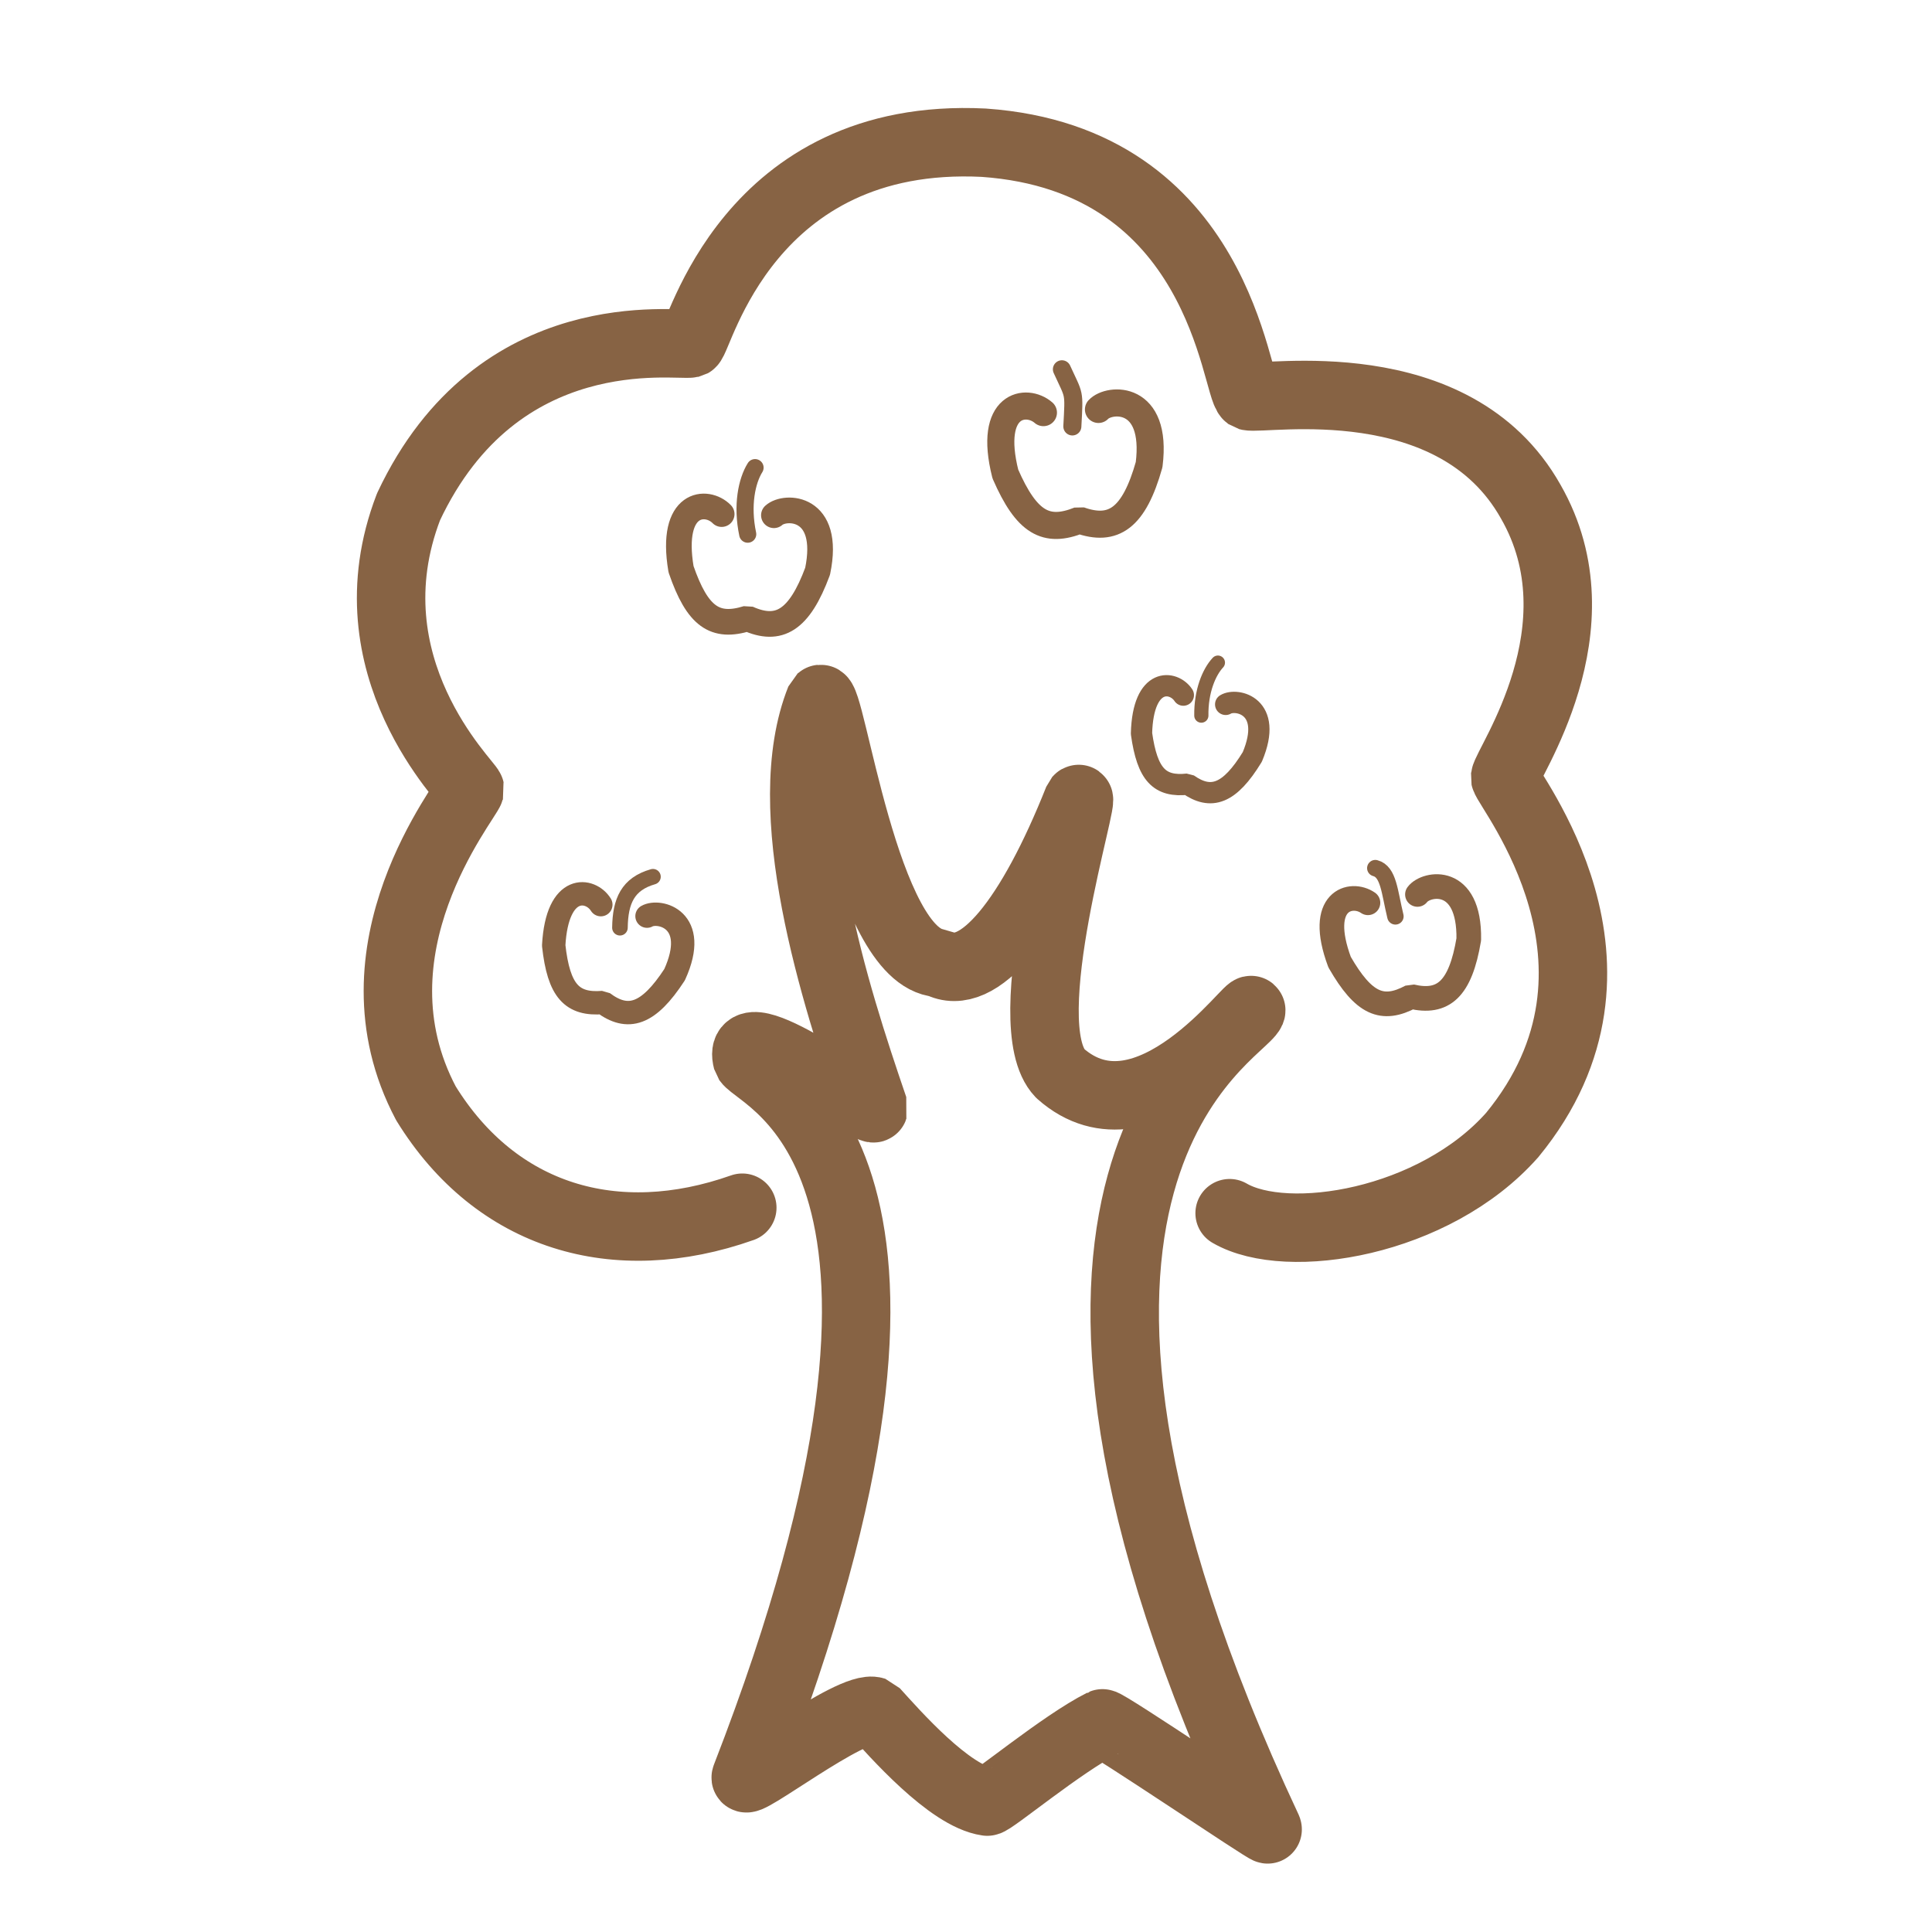
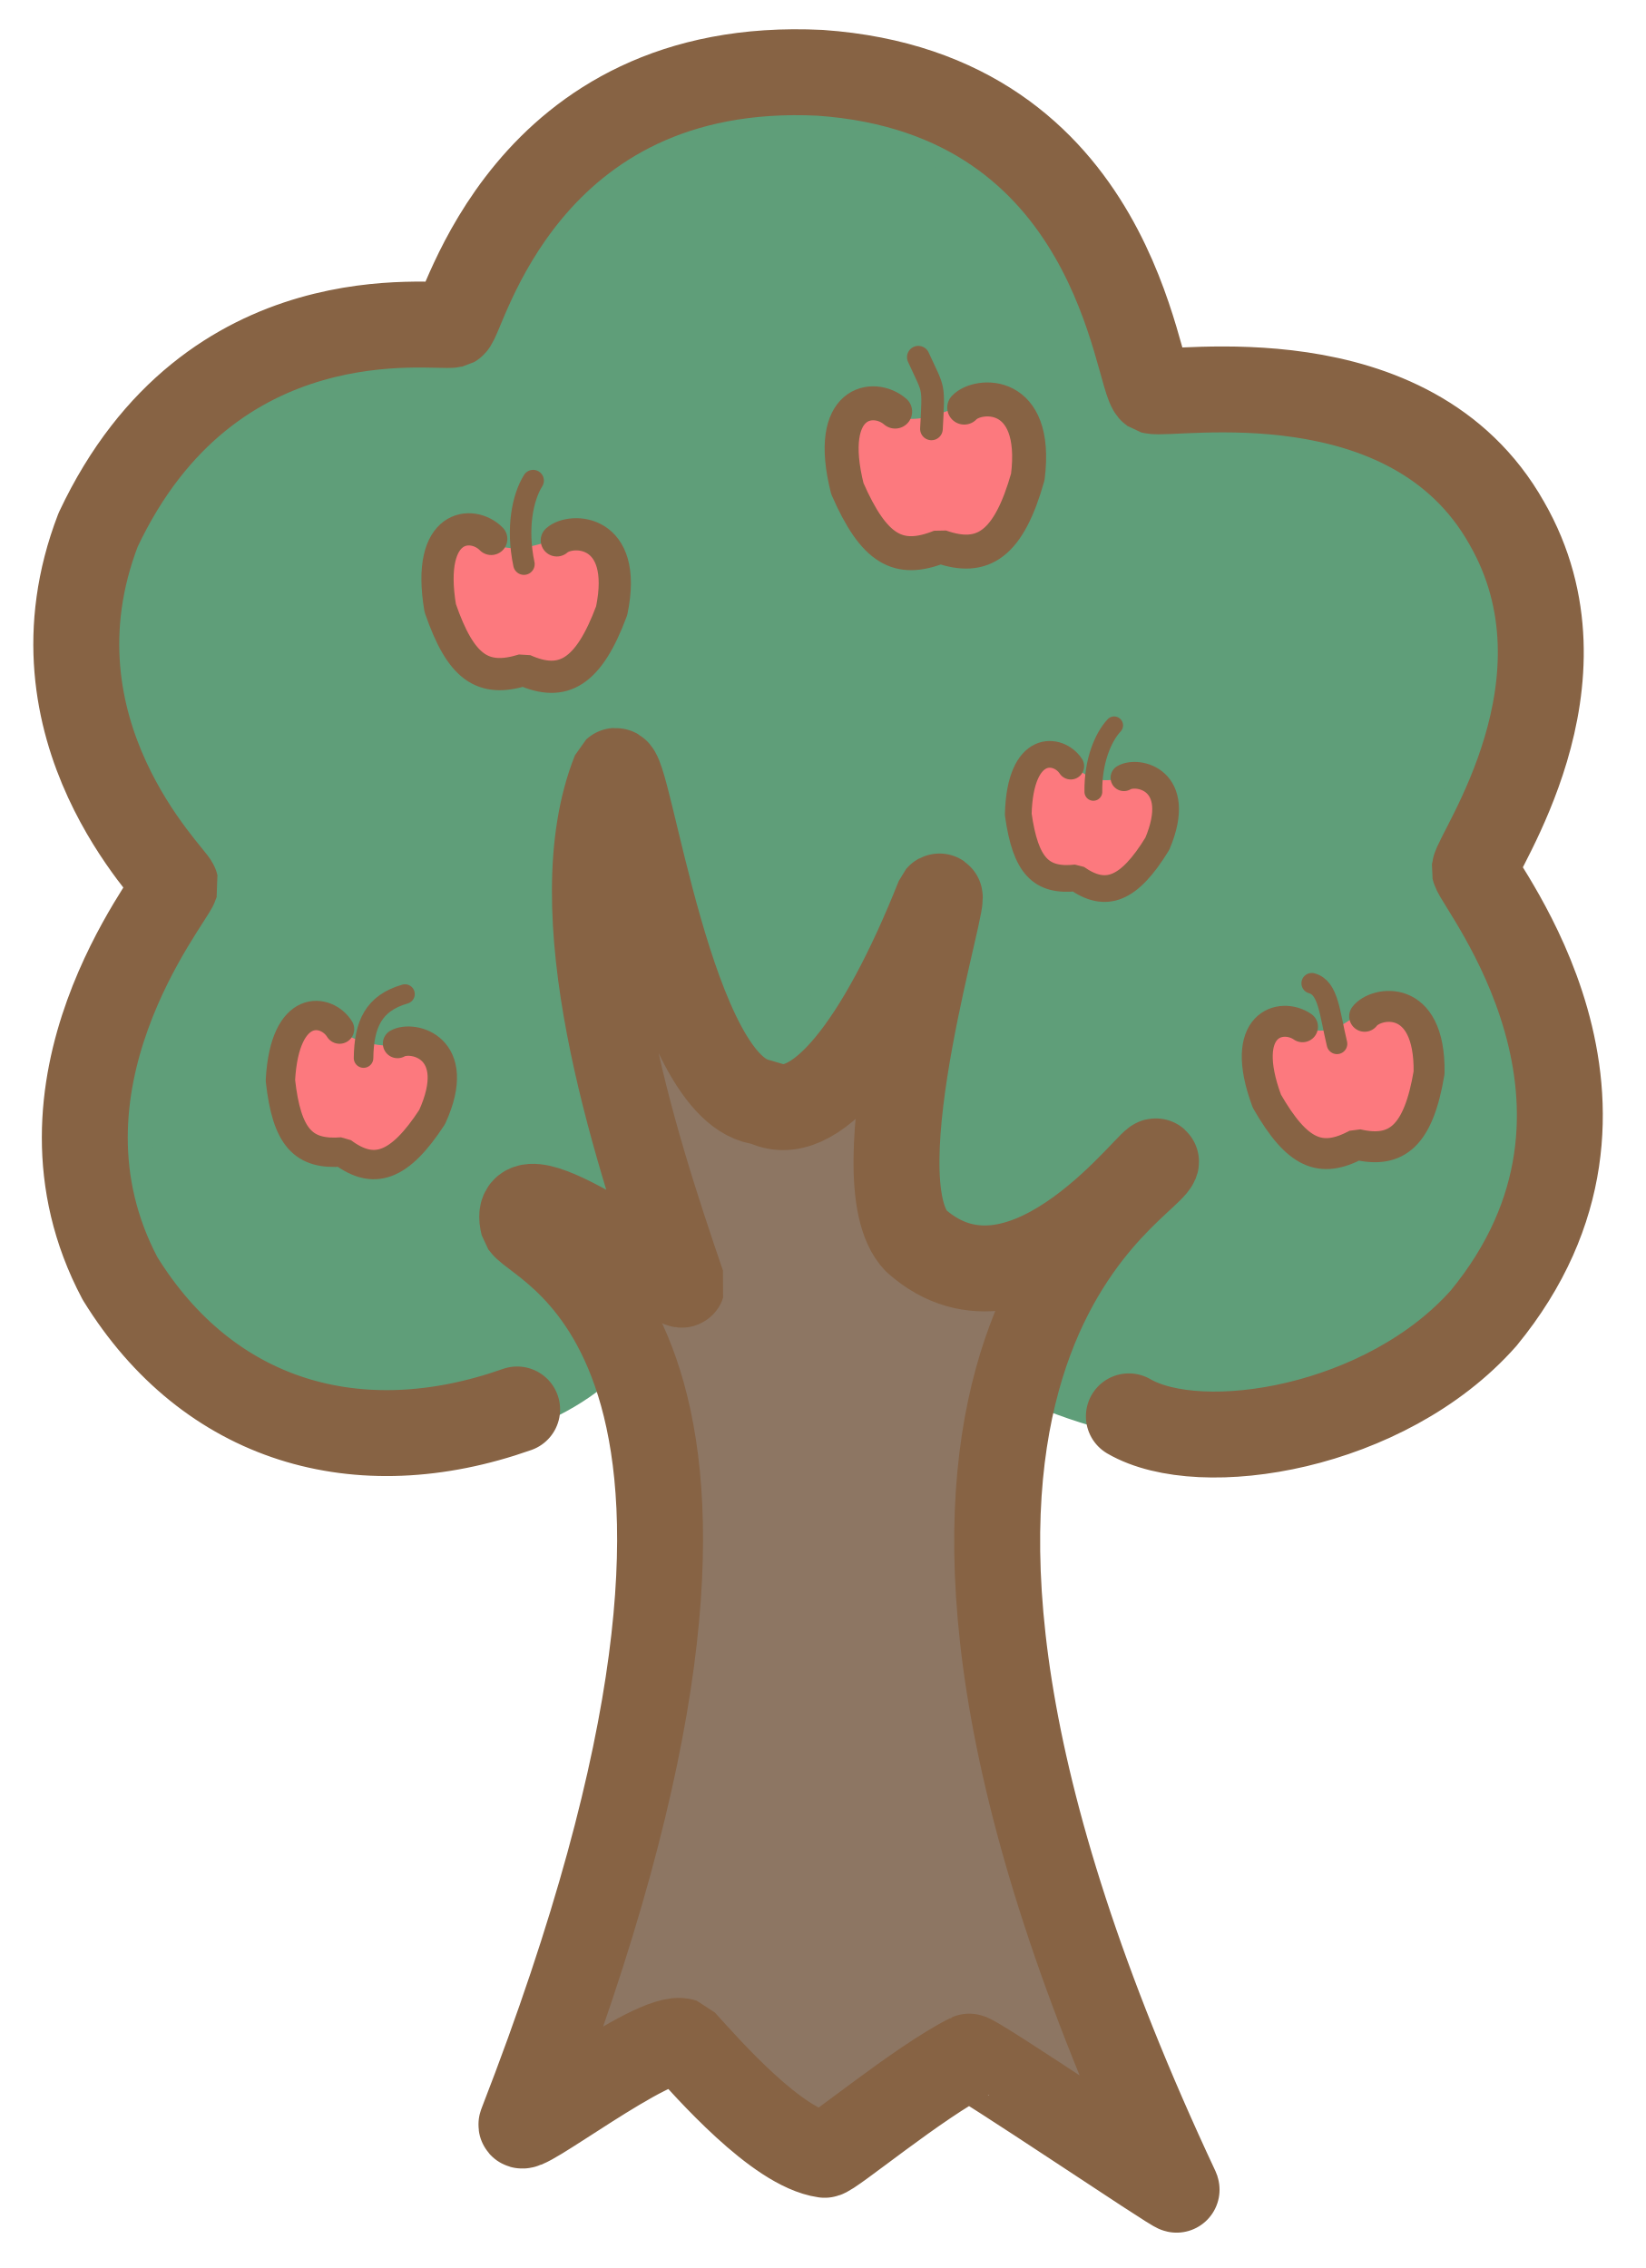
- <svg xmlns="http://www.w3.org/2000/svg" width="1123pt" height="1129pt" viewBox="0 0 1123 1129">
+ <svg xmlns="http://www.w3.org/2000/svg" width="766pt" height="1056pt" viewBox="0 0 766 1056">
  <defs />
-   <path id="shape0" transform="translate(435.751, 408.4373)" fill="none" stroke="#876344" stroke-width="40" stroke-linecap="round" stroke-linejoin="bevel" d="M0.895 211.2C10.014 224.036 139.938 269.834 0.141 629.84C-3.434 638.092 61.938 587.124 75.271 591.568C86.695 604.126 119.019 641.194 141.162 644.357C143.752 644.727 185.08 610.332 208.468 598.638C210.299 597.722 305.558 662.179 305.043 660.571C126.106 278.66 289.253 196.576 295.381 182.26C297.266 174.494 234.678 264.055 183.77 218.836C156.235 190 200.078 51.984 194.234 58.676C166.614 128.202 136.031 166.616 112.788 154.263C69.541 150.959 49.708 -5.243 43.503 0.136C17.488 65.174 51.962 172.04 74.894 239.103C73.788 242.441 -6.903 181.301 0.895 211.2Z" />
-   <path id="shape1" transform="translate(228.5404, 83.11268)" fill="none" stroke="#876344" stroke-width="40" stroke-linecap="round" stroke-linejoin="bevel" d="M205.221 622.636C131.163 648.808 61.429 628.235 20.366 561.645C-27.358 471.492 44.059 385.365 46.195 378.295C45.305 374.382 -25.868 306.766 10.186 213.045C62.529 101.715 166.981 119.375 175.339 117.552C180.183 114.826 208.033 -6.625 346.336 0.284C485.154 10.009 493.167 142.899 500.837 148.378C510.161 150.836 621.036 130.276 665.896 209.934C708.469 283.98 651.933 363.165 650.908 371.225C652.546 378.688 736.575 480.924 655.15 580.121C609.619 631.584 523.595 645.367 489.997 625.841" />
-   <path id="shape2" transform="translate(396.7028, 295.9595)" fill="none" stroke="#876344" stroke-width="15" stroke-linecap="round" stroke-linejoin="bevel" d="M25.006 4.455C16.373 -4.352 -5.449 -3.157 1.262 36.662C10.864 64.511 21.086 71.365 40.137 65.43C58.431 73.642 70.356 66.734 81.067 37.87C89.056 -0.538 62.023 -0.803 55.538 5.133" />
-   <path id="shape3" transform="translate(435.3764, 273.2699)" fill="none" stroke="#876344" stroke-width="10" stroke-linecap="round" stroke-linejoin="bevel" d="M5.844 0C1.013 7.726 -2 22.081 1.553 38.888" />
-   <path id="shape01" transform="matrix(1.051341 -0.08422003 0.08422003 1.051341 583.068 238.5486)" fill="none" stroke="#876344" stroke-width="15" stroke-linecap="round" stroke-linejoin="bevel" d="M25.006 4.455C16.373 -4.352 -5.449 -3.157 1.262 36.662C10.864 64.511 21.086 71.365 40.137 65.43C58.431 73.642 70.356 66.734 81.067 37.87C89.056 -0.538 62.023 -0.803 55.538 5.133" />
-   <path id="shape11" transform="matrix(1.051341 -0.08422003 0.08422003 1.051341 620.529 215.8039)" fill="none" stroke="#876344" stroke-width="10" stroke-linecap="round" stroke-linejoin="bevel" d="M0 0C5.712 15.821 5.919 12.037 3.238 32.015" />
-   <path id="shape02" transform="matrix(0.8883455 0.2002177 -0.2002177 0.8883455 329.7765 519.6846)" fill="none" stroke="#876344" stroke-width="15" stroke-linecap="round" stroke-linejoin="bevel" d="M25.006 4.455C16.373 -4.352 -5.449 -3.157 1.262 36.662C10.864 64.511 21.086 71.365 40.137 65.43C58.431 73.642 70.356 66.734 81.067 37.87C89.056 -0.538 62.023 -0.803 55.538 5.133" />
-   <path id="shape12" transform="matrix(0.8883455 0.2002177 -0.2002177 0.8883455 368.2876 509.3463)" fill="none" stroke="#876344" stroke-width="10" stroke-linecap="round" stroke-linejoin="bevel" d="M14.938 0C0.227 8.055 -2.086 19.765 1.467 36.572" />
-   <path id="shape03" transform="matrix(0.9432125 -0.1807767 0.1807767 0.9432125 774.9765 527.8786)" fill="none" stroke="#876344" stroke-width="15" stroke-linecap="round" stroke-linejoin="bevel" d="M25.006 4.455C16.373 -4.352 -5.449 -3.157 1.262 36.662C10.864 64.511 21.086 71.365 40.137 65.43C58.431 73.642 70.356 66.734 81.067 37.87C89.056 -0.538 62.023 -0.803 55.538 5.133" />
-   <path id="shape13" transform="matrix(0.9432125 -0.1807767 0.1807767 0.9432125 803.6687 507.3122)" fill="none" stroke="#876344" stroke-width="10" stroke-linecap="round" stroke-linejoin="bevel" d="M0 0C7.583 3.664 5.744 15.728 6.487 31.123" />
-   <path id="shape04" transform="matrix(0.8137954 0.1590709 -0.1590709 0.8137954 671.8471 398.6036)" fill="none" stroke="#876344" stroke-width="15" stroke-linecap="round" stroke-linejoin="bevel" d="M25.006 4.455C16.373 -4.352 -5.449 -3.157 1.262 36.662C10.864 64.511 21.086 71.365 40.137 65.43C58.431 73.642 70.356 66.734 81.067 37.87C89.056 -0.538 62.023 -0.803 55.538 5.133" />
-   <path id="shape14" transform="matrix(0.8137954 0.1590709 -0.1590709 0.8137954 706.9288 386.2908)" fill="none" stroke="#876344" stroke-width="10" stroke-linecap="round" stroke-linejoin="bevel" d="M5.844 0C1.013 7.726 -2 22.081 1.553 38.888" />
+   <path id="shape0" transform="translate(44.80674, 41.72398)" fill="#5f9e79" fill-rule="evenodd" stroke="#5f9e79" stroke-width="40" stroke-linecap="square" stroke-linejoin="bevel" d="M230.59 582.081C183.367 629.854 55.512 632.454 10.972 528.046C-10.354 466.794 48.697 372.168 52.241 362.42C52.523 348.919 -36.906 285.875 17.628 197.655C69.625 108.483 144.022 121.425 171.74 117.544C186.279 105.798 190.94 11.973 344.568 0C466.087 19.418 487.752 142.679 490.144 146.675C506.616 156.821 594.203 131.709 642.768 201.962C680.932 248.554 655.811 326.524 625.149 370.721C654.566 406.32 683.876 478.733 665.635 528.281C636.936 577.301 558.729 639.555 448.797 596.098C441.065 569.778 521.597 475.457 522.486 466.573C522.702 464.41 418.055 548.165 396.644 536.191C367.043 512.229 392.757 391.412 388.343 383.486C383.79 382.217 340.585 452.719 323.662 457.097C286.927 443.071 264.604 355.395 238.068 321.62C216.432 347.353 254.631 520.215 250.363 528.751C249.813 529.85 191.869 480.041 178.71 483.879C168.319 486.91 232.924 563.764 230.59 582.081Z" />
+   <path id="shape1" transform="translate(212.954, 256.6692)" fill="#fc797e" fill-rule="evenodd" stroke="#fc797e" stroke-width="20" stroke-linecap="square" stroke-linejoin="bevel" d="M3.832 0C-6.332 7.799 4.027 62.945 31.309 49.011C53.656 65.44 74.732 13.91 63.282 4.651C57.288 -6.987 29.925 22.152 3.832 0Z" />
+   <path id="shape01" transform="translate(400.4677, 194.5628)" fill="#fc797e" fill-rule="evenodd" stroke="#fc797e" stroke-width="20" stroke-linecap="square" stroke-linejoin="bevel" d="M3.511 3.732C-7.095 3.32 6.779 73.536 39.042 52.41C62.446 66.591 80.053 15.753 67.029 0.326C54.202 -3.103 28.557 22.076 3.511 3.732Z" />
+   <path id="shape02" transform="translate(483.947, 358.5716)" fill="#fc797e" fill-rule="evenodd" stroke="#fc797e" stroke-width="20" stroke-linecap="square" stroke-linejoin="bevel" d="M5.173 0C-8.309 20.579 7.596 49.282 18.4 42.558C39.066 57.365 55.778 23.564 50.614 10.011C42.597 12.834 21.511 23.043 5.173 0Z" />
+   <path id="shape03" transform="translate(594.3581, 475.0055)" fill="#fc797e" fill-rule="evenodd" stroke="#fc797e" stroke-width="20" stroke-linecap="square" stroke-linejoin="bevel" d="M1.24 9.308C-4.556 19.808 10.448 70.47 36.104 50.027C64.49 61.982 67.347 8.339 55.319 1.039C47.58 -6.243 34.452 27.782 1.24 9.308Z" />
+   <path id="shape04" transform="translate(139.1677, 480.9979)" fill="#fc797e" fill-rule="evenodd" stroke="#fc797e" stroke-width="20" stroke-linecap="square" stroke-linejoin="bevel" d="M7.091 0.378C4.104 -5.311 -14.133 55.24 23.087 48.054C44.029 73.45 67.155 17.562 58.993 15.435C42.974 16.883 20.046 17.392 7.091 0.378Z" />
+   <path id="shape05" transform="translate(242.7196, 358.9451)" fill="#8d7663" stroke="#876344" stroke-width="40" stroke-linecap="round" stroke-linejoin="bevel" d="M0.895 211.2C10.014 224.036 139.938 269.834 0.141 629.84C-3.434 638.092 61.938 587.124 75.271 591.568C86.695 604.126 119.019 641.194 141.162 644.357C143.752 644.727 185.08 610.332 208.468 598.638C210.299 597.722 305.558 662.179 305.043 660.571C126.106 278.66 289.253 196.576 295.381 182.26C297.266 174.494 234.678 264.055 183.77 218.836C156.235 190 200.078 51.984 194.234 58.676C166.614 128.202 136.031 166.616 112.788 154.263C69.541 150.959 49.708 -5.243 43.503 0.136C17.488 65.174 51.962 172.04 74.894 239.103C73.788 242.441 -6.903 181.301 0.895 211.2Z" />
+   <path id="shape11" transform="translate(35.50898, 33.62056)" fill="none" stroke="#876344" stroke-width="40" stroke-linecap="round" stroke-linejoin="bevel" d="M205.221 622.636C131.163 648.808 61.429 628.235 20.366 561.645C-27.358 471.492 44.059 385.365 46.195 378.295C45.305 374.382 -25.868 306.766 10.186 213.045C62.529 101.715 166.981 119.375 175.339 117.552C180.183 114.826 208.033 -6.625 346.336 0.284C485.154 10.009 493.167 142.899 500.837 148.378C510.161 150.836 621.036 130.276 665.896 209.934C708.469 283.98 651.933 363.165 650.908 371.225C652.546 378.688 736.575 480.924 655.15 580.121C609.619 631.584 523.595 645.367 489.997 625.841" />
+   <path id="shape2" transform="translate(203.6714, 246.4674)" fill="none" stroke="#876344" stroke-width="15" stroke-linecap="round" stroke-linejoin="bevel" d="M25.006 4.455C16.373 -4.352 -5.449 -3.157 1.262 36.662C10.864 64.511 21.086 71.365 40.137 65.43C58.431 73.642 70.356 66.734 81.067 37.87C89.056 -0.538 62.023 -0.803 55.538 5.133" />
+   <path id="shape3" transform="translate(242.345, 223.7778)" fill="none" stroke="#876344" stroke-width="10" stroke-linecap="round" stroke-linejoin="bevel" d="M5.844 0C1.013 7.726 -2 22.081 1.553 38.888" />
+   <path id="shape011" transform="matrix(1.051341 -0.08422003 0.08422003 1.051341 390.0366 189.0565)" fill="none" stroke="#876344" stroke-width="15" stroke-linecap="round" stroke-linejoin="bevel" d="M25.006 4.455C16.373 -4.352 -5.449 -3.157 1.262 36.662C10.864 64.511 21.086 71.365 40.137 65.43C58.431 73.642 70.356 66.734 81.067 37.87C89.056 -0.538 62.023 -0.803 55.538 5.133" />
+   <path id="shape111" transform="matrix(1.051341 -0.08422003 0.08422003 1.051341 427.4976 166.3117)" fill="none" stroke="#876344" stroke-width="10" stroke-linecap="round" stroke-linejoin="bevel" d="M0 0C5.712 15.821 5.919 12.037 3.238 32.015" />
+   <path id="shape021" transform="matrix(0.8883455 0.2002177 -0.2002177 0.8883455 136.7451 470.1925)" fill="none" stroke="#876344" stroke-width="15" stroke-linecap="round" stroke-linejoin="bevel" d="M25.006 4.455C16.373 -4.352 -5.449 -3.157 1.262 36.662C10.864 64.511 21.086 71.365 40.137 65.43C58.431 73.642 70.356 66.734 81.067 37.87C89.056 -0.538 62.023 -0.803 55.538 5.133" />
+   <path id="shape12" transform="matrix(0.8883455 0.2002177 -0.2002177 0.8883455 175.2562 459.8542)" fill="none" stroke="#876344" stroke-width="10" stroke-linecap="round" stroke-linejoin="bevel" d="M14.938 0C0.227 8.055 -2.086 19.765 1.467 36.572" />
+   <path id="shape031" transform="matrix(0.9432125 -0.1807767 0.1807767 0.9432125 581.9451 478.3865)" fill="none" stroke="#876344" stroke-width="15" stroke-linecap="round" stroke-linejoin="bevel" d="M25.006 4.455C16.373 -4.352 -5.449 -3.157 1.262 36.662C10.864 64.511 21.086 71.365 40.137 65.43C58.431 73.642 70.356 66.734 81.067 37.87C89.056 -0.538 62.023 -0.803 55.538 5.133" />
+   <path id="shape13" transform="matrix(0.9432125 -0.1807767 0.1807767 0.9432125 610.6373 457.8201)" fill="none" stroke="#876344" stroke-width="10" stroke-linecap="round" stroke-linejoin="bevel" d="M0 0C7.583 3.664 5.744 15.728 6.487 31.123" />
+   <path id="shape041" transform="matrix(0.8137954 0.1590709 -0.1590709 0.8137954 478.8157 349.1115)" fill="none" stroke="#876344" stroke-width="15" stroke-linecap="round" stroke-linejoin="bevel" d="M25.006 4.455C16.373 -4.352 -5.449 -3.157 1.262 36.662C10.864 64.511 21.086 71.365 40.137 65.43C58.431 73.642 70.356 66.734 81.067 37.87C89.056 -0.538 62.023 -0.803 55.538 5.133" />
+   <path id="shape14" transform="matrix(0.8137954 0.1590709 -0.1590709 0.8137954 513.8974 336.7987)" fill="none" stroke="#876344" stroke-width="10" stroke-linecap="round" stroke-linejoin="bevel" d="M5.844 0C1.013 7.726 -2 22.081 1.553 38.888" />
</svg>
